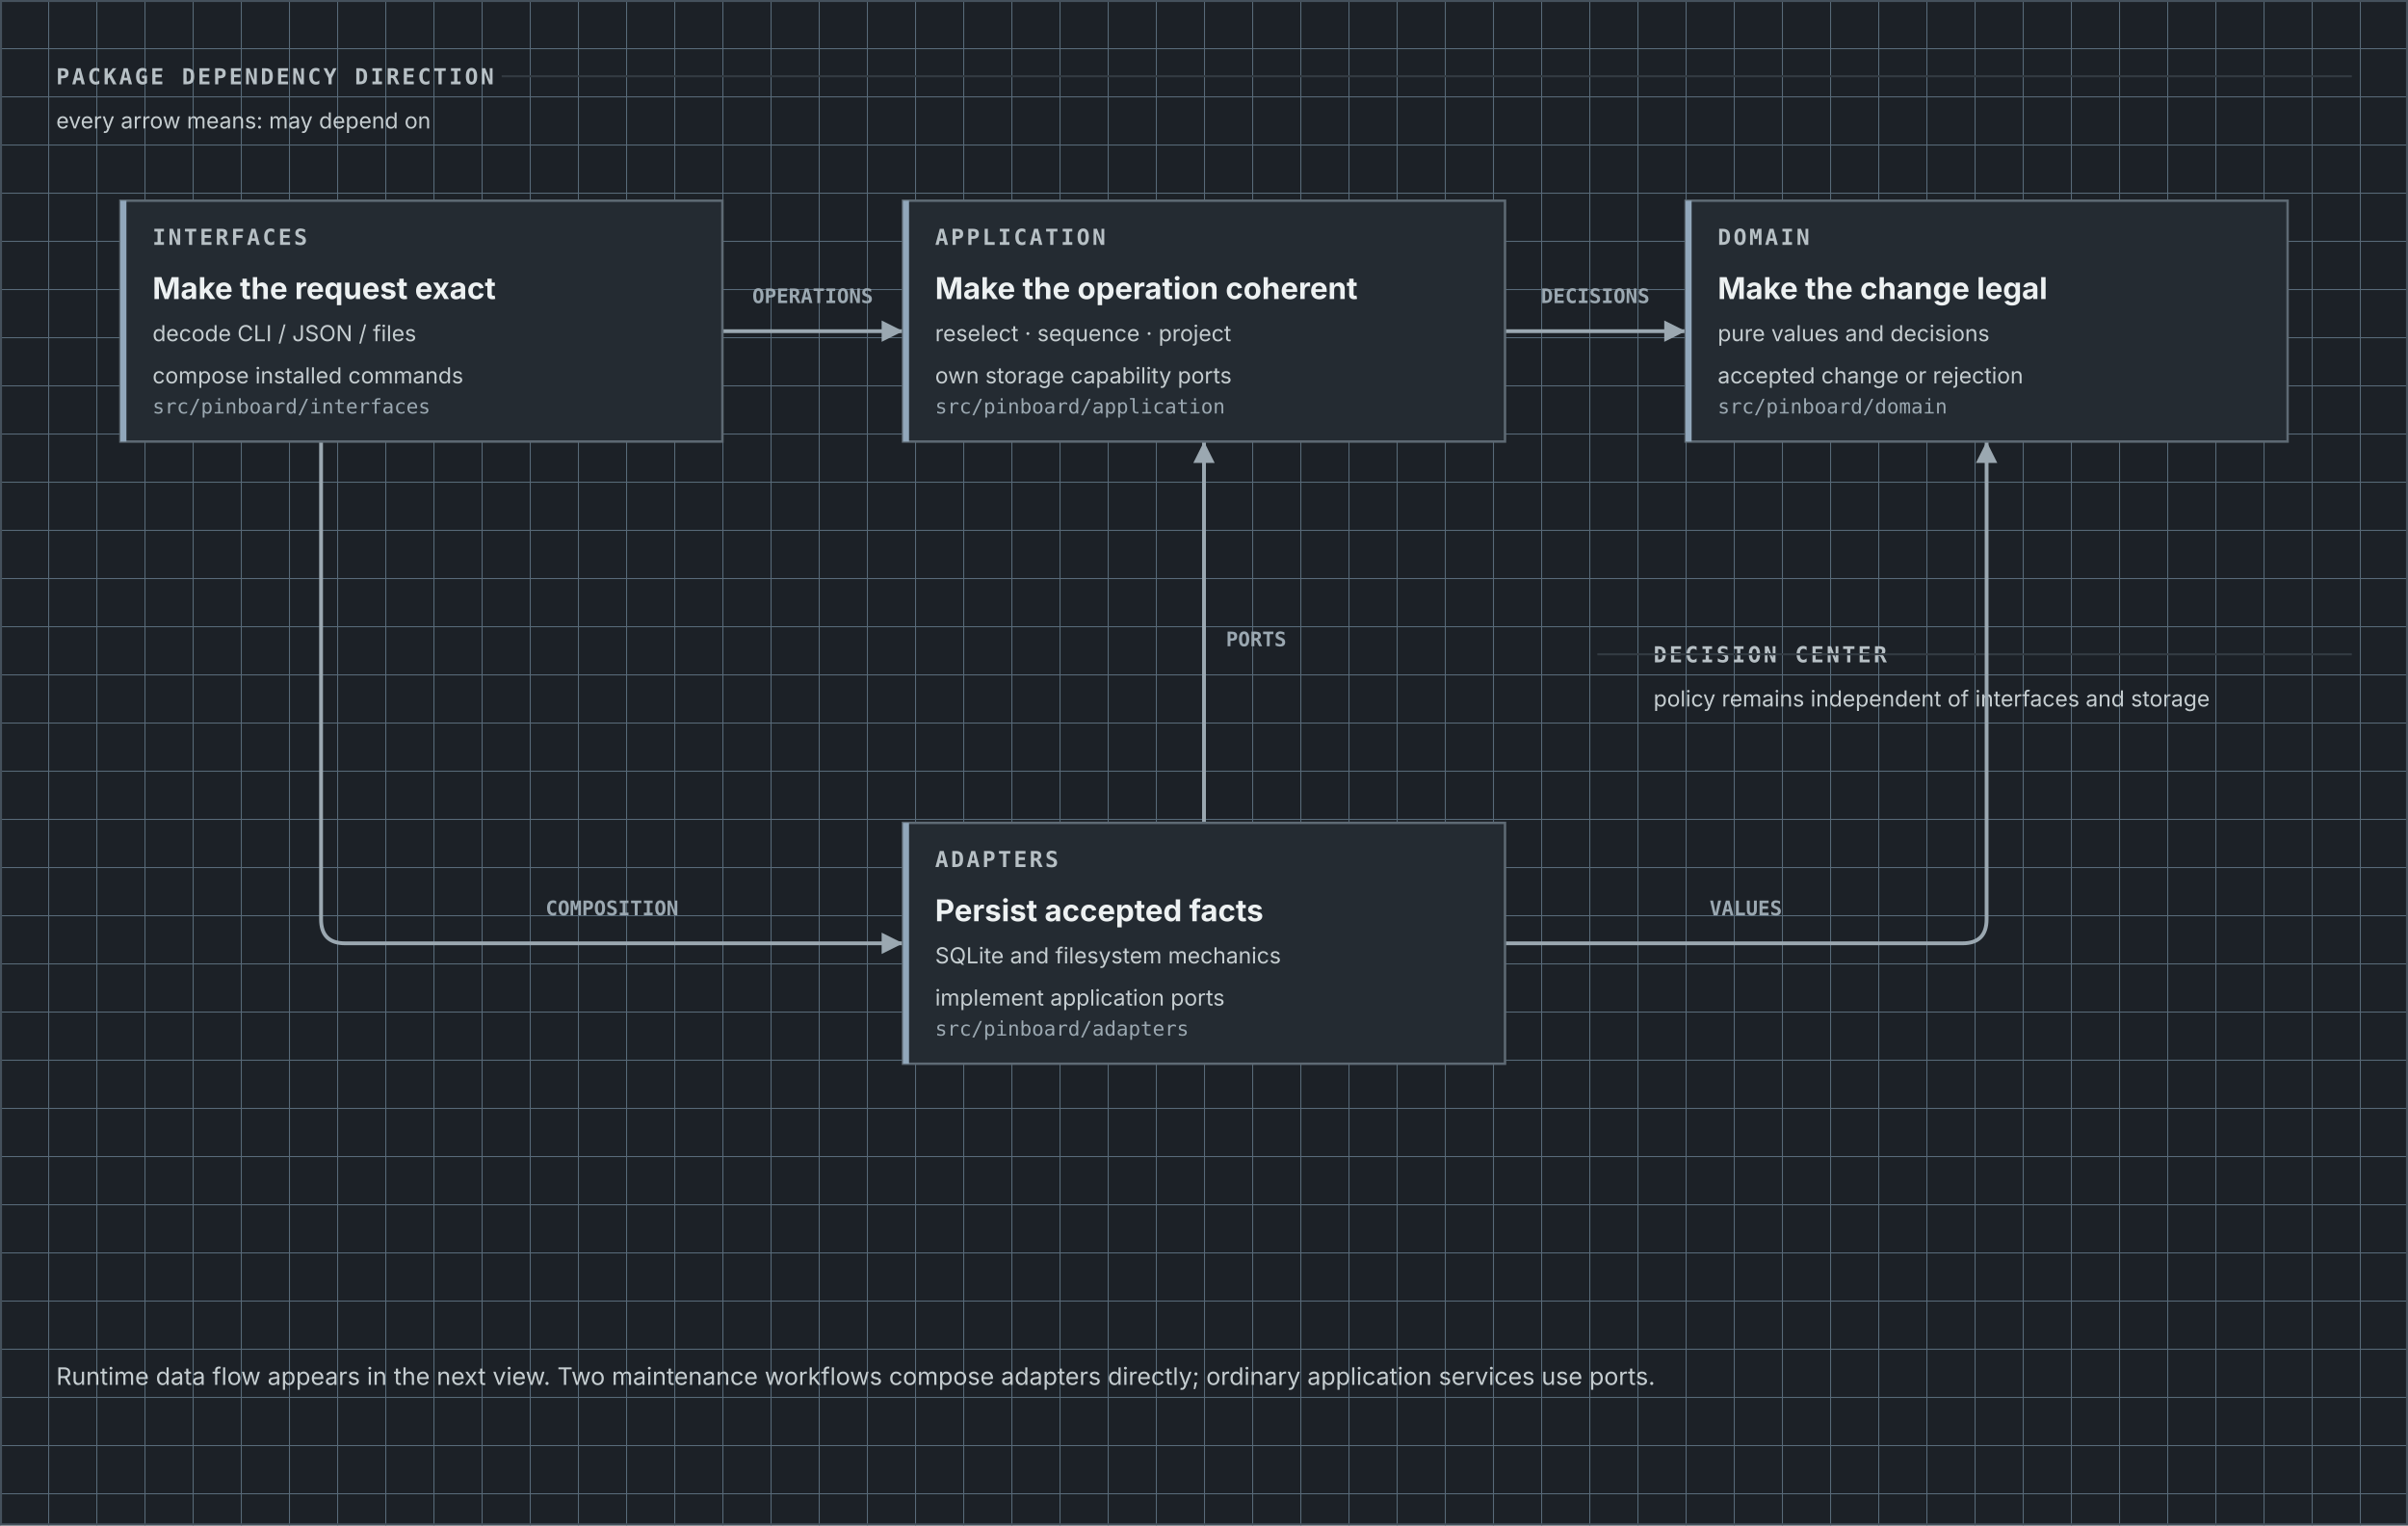
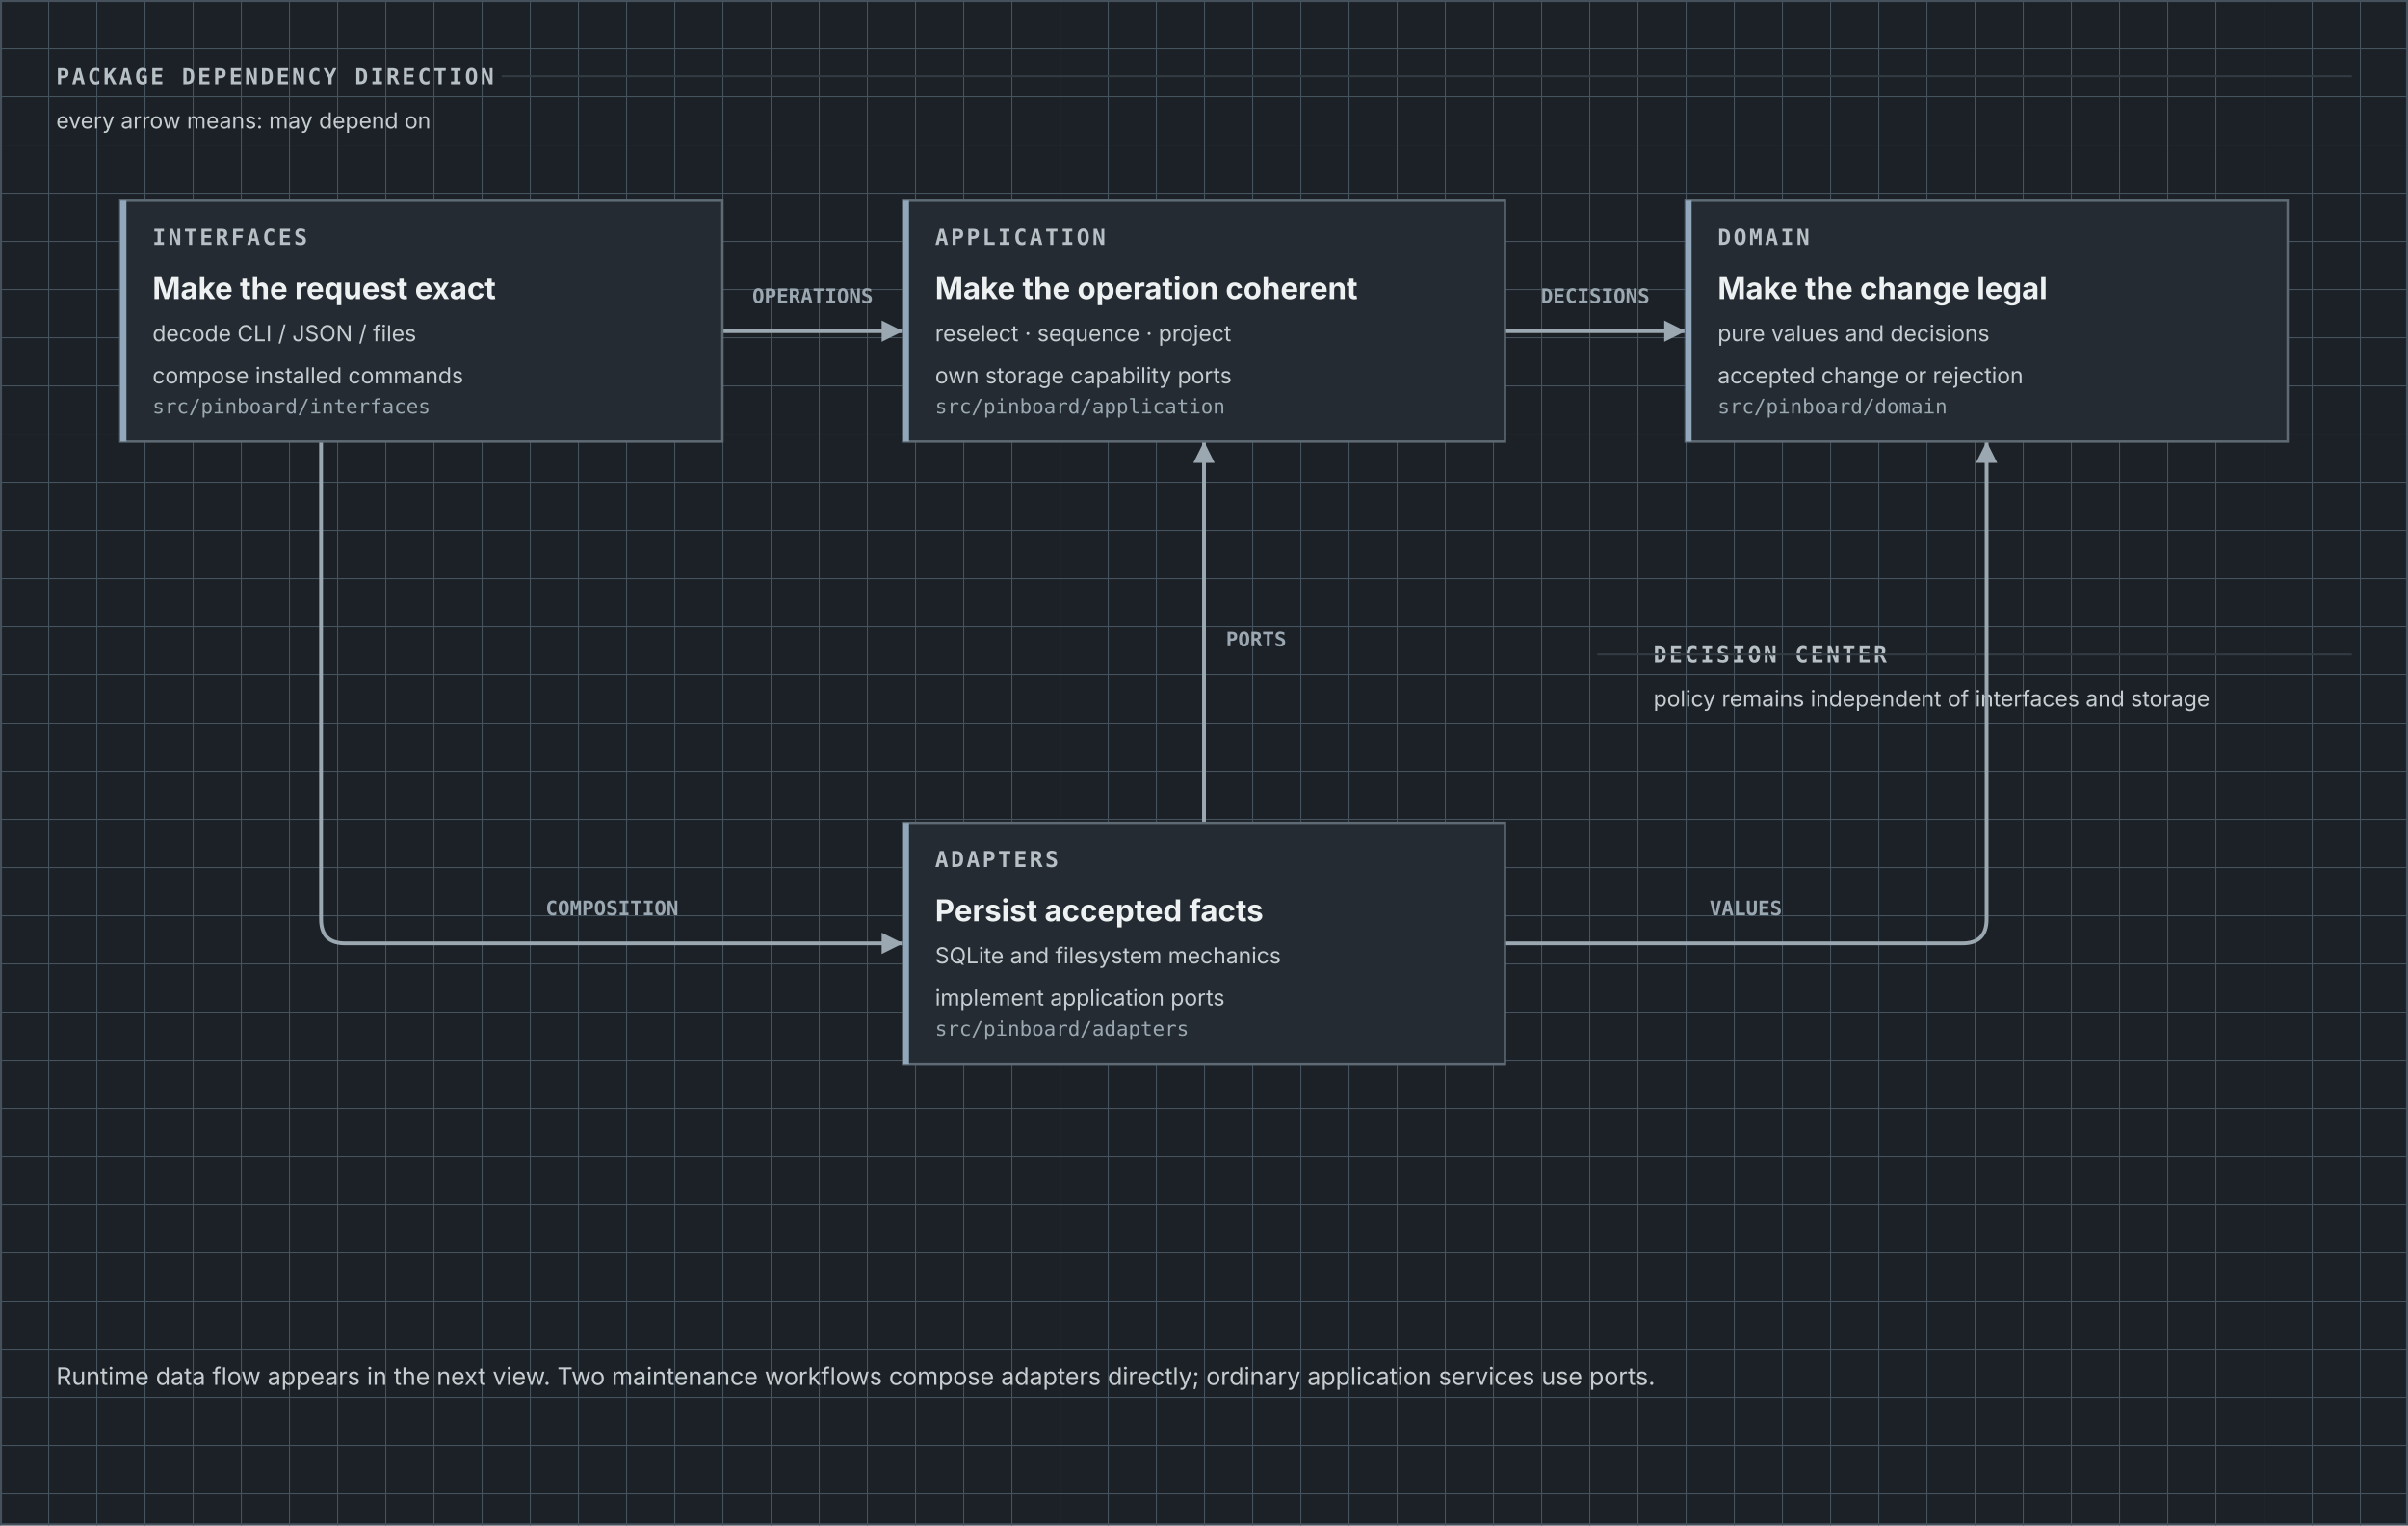
<svg xmlns="http://www.w3.org/2000/svg" role="img" aria-labelledby="title description" viewBox="0 0 1200 760">
  <defs>
    <pattern id="grid" width="24" height="24" patternUnits="userSpaceOnUse">
-       <path d="M24 0H0V24" fill="none" stroke="#586a79" stroke-width="1" />
+       <path d="M24 0H0V24" fill="none" stroke="#45535f" stroke-width="1" />
    </pattern>
    <marker id="arrow" viewBox="0 0 10 10" refX="9" refY="5" markerWidth="7" markerHeight="7" orient="auto">
      <path d="M1 1L9 5L1 9Z" fill="#9ba8b1" />
    </marker>
    <style>
      text { font-family: ui-sans-serif, system-ui, -apple-system, BlinkMacSystemFont, "Segoe UI", sans-serif; fill: #edf1f2; }
      .section-label, .box-label, .box-meta, .connector-label, .note-meta { font-family: ui-monospace, SFMono-Regular, Menlo, monospace; }
      .section-label, .box-label { font-size: 11px; font-weight: 700; letter-spacing: 0.11em; fill: #b7c0c5; }
      .section-subtitle { font-size: 11px; fill: #c5cdd0; }
      .guide { stroke: #333b42; stroke-width: 1; }
      .connector { fill: none; stroke: #9ba8b1; stroke-width: 1.9; stroke-linecap: round; }
      .connector-label { font-size: 10px; font-weight: 700; fill: #9ba8b1; }
      .box { fill: #242b32; stroke: #5e6a74; stroke-width: 1.2; }
      .box-title { font-size: 15px; font-weight: 700; }
      .box-body { font-size: 11px; fill: #c5cdd0; }
      .box-meta { font-size: 10px; fill: #9ba8b1; }
      .note { fill: #c5cdd0; }
      .note-meta { font-weight: 700; letter-spacing: 0.08em; fill: #b7c0c5; }
    </style>
  </defs>
  <rect width="1200" height="760" fill="#1c2127" />
  <rect width="1200" height="760" fill="url(#grid)" />
  <text x="28" y="42" class="section-label">PACKAGE DEPENDENCY DIRECTION</text>
  <text x="28" y="64" class="section-subtitle">every arrow means: may depend on</text>
  <text x="824" y="330" class="section-label">DECISION CENTER</text>
  <text x="824" y="352" class="section-subtitle">policy remains independent of interfaces and storage</text>
  <line x1="250" y1="38" x2="1172" y2="38" class="guide" />
  <line x1="796" y1="326" x2="1172" y2="326" class="guide" />
  <path d="M360 165L450 165" class="connector" marker-end="url(#arrow)" />
  <text x="405" y="151" text-anchor="middle" class="connector-label">OPERATIONS</text>
  <path d="M750 165L840 165" class="connector" marker-end="url(#arrow)" />
  <text x="795" y="151" text-anchor="middle" class="connector-label">DECISIONS</text>
  <path d="M160 220L160 458Q160 470 172 470L450 470" class="connector" marker-end="url(#arrow)" />
  <text x="305" y="456" text-anchor="middle" class="connector-label">COMPOSITION</text>
  <path d="M600 410L600 220" class="connector" marker-end="url(#arrow)" />
  <text x="626" y="322" text-anchor="middle" class="connector-label">PORTS</text>
  <path d="M750 470L978 470Q990 470 990 458L990 220" class="connector" marker-end="url(#arrow)" />
  <text x="870" y="456" text-anchor="middle" class="connector-label">VALUES</text>
  <rect x="60" y="100" width="300" height="120" class="box" />
  <rect x="60" y="100" width="3" height="120" fill="#91a7bb" />
  <text x="76" y="122" class="box-label">INTERFACES</text>
  <text x="76" y="149" class="box-title">Make the request exact</text>
  <text x="76" y="170" class="box-body">decode CLI / JSON / files</text>
  <text x="76" y="191" class="box-body">compose installed commands</text>
  <text x="76" y="206" class="box-meta">src/pinboard/interfaces</text>
  <rect x="450" y="100" width="300" height="120" class="box" />
  <rect x="450" y="100" width="3" height="120" fill="#91a7bb" />
  <text x="466" y="122" class="box-label">APPLICATION</text>
  <text x="466" y="149" class="box-title">Make the operation coherent</text>
  <text x="466" y="170" class="box-body">reselect · sequence · project</text>
  <text x="466" y="191" class="box-body">own storage capability ports</text>
  <text x="466" y="206" class="box-meta">src/pinboard/application</text>
  <rect x="840" y="100" width="300" height="120" class="box" />
  <rect x="840" y="100" width="3" height="120" fill="#91a7bb" />
  <text x="856" y="122" class="box-label">DOMAIN</text>
  <text x="856" y="149" class="box-title">Make the change legal</text>
  <text x="856" y="170" class="box-body">pure values and decisions</text>
  <text x="856" y="191" class="box-body">accepted change or rejection</text>
  <text x="856" y="206" class="box-meta">src/pinboard/domain</text>
  <rect x="450" y="410" width="300" height="120" class="box" />
  <rect x="450" y="410" width="3" height="120" fill="#91a7bb" />
  <text x="466" y="432" class="box-label">ADAPTERS</text>
  <text x="466" y="459" class="box-title">Persist accepted facts</text>
  <text x="466" y="480" class="box-body">SQLite and filesystem mechanics</text>
  <text x="466" y="501" class="box-body">implement application ports</text>
  <text x="466" y="516" class="box-meta">src/pinboard/adapters</text>
  <text x="28" y="690" text-anchor="start" font-size="12" class="note">Runtime data flow appears in the next view. Two maintenance workflows compose adapters directly; ordinary application services use ports.</text>
  <rect x="0.5" y="0.5" width="1199" height="759" fill="none" stroke="#45515c" />
</svg>
